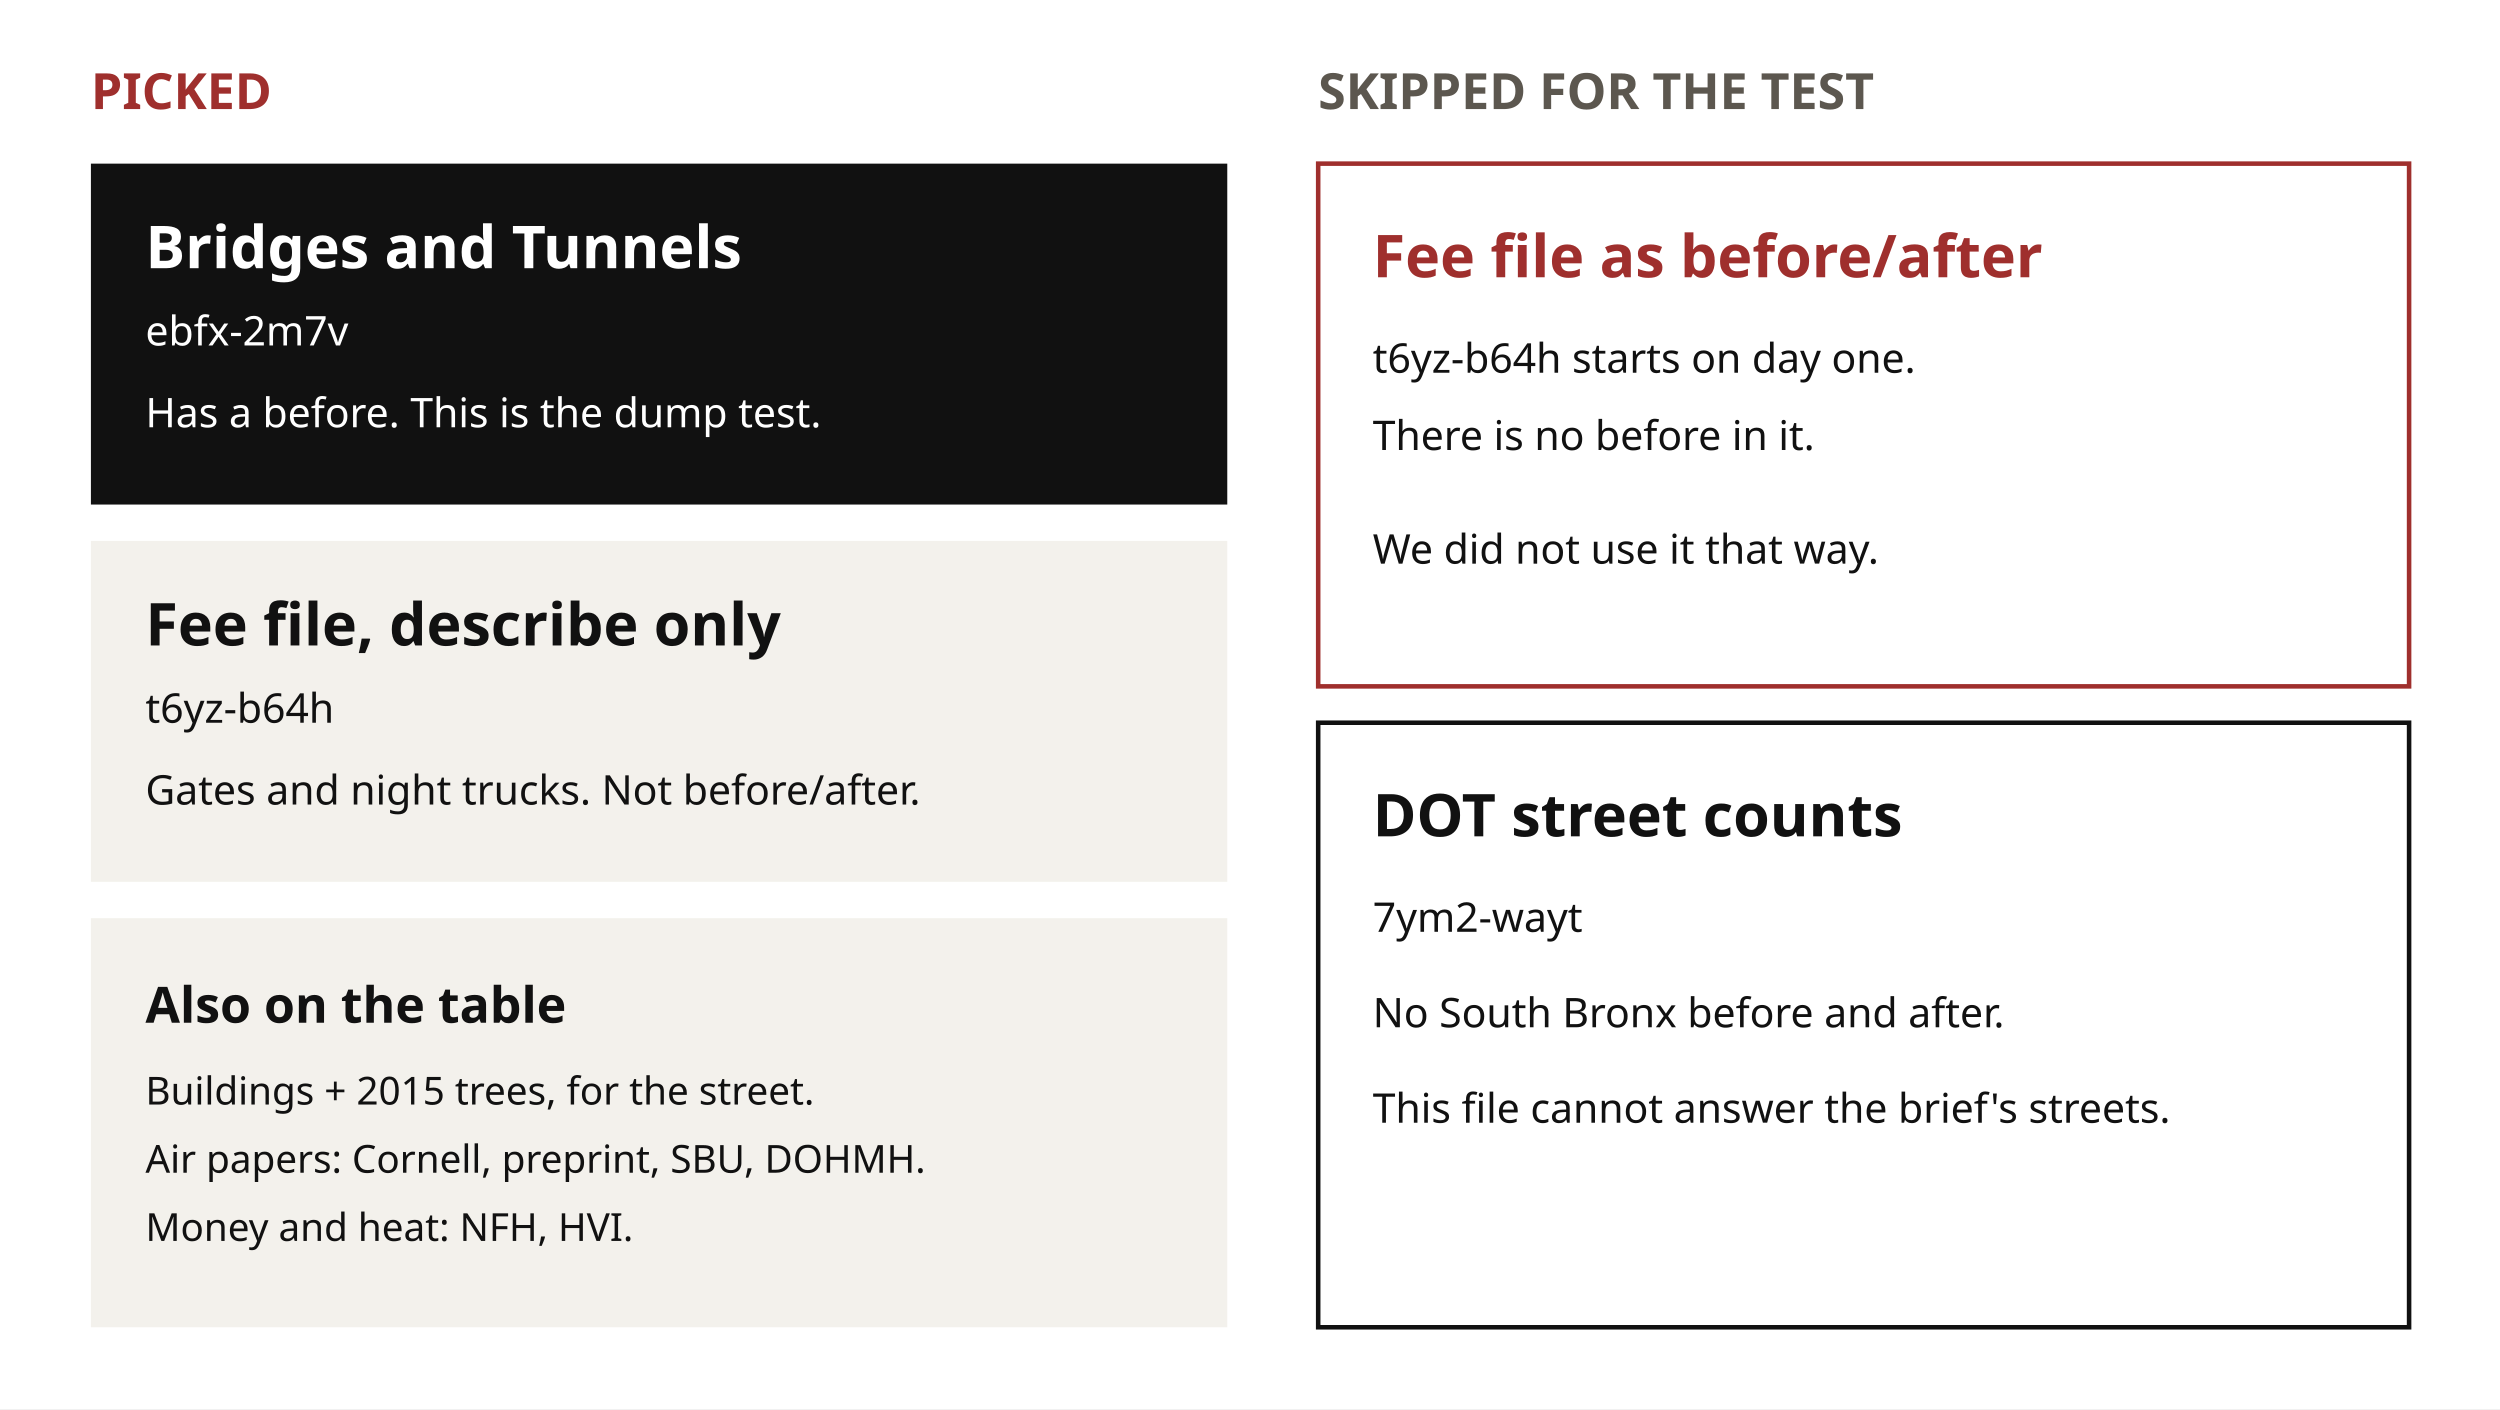
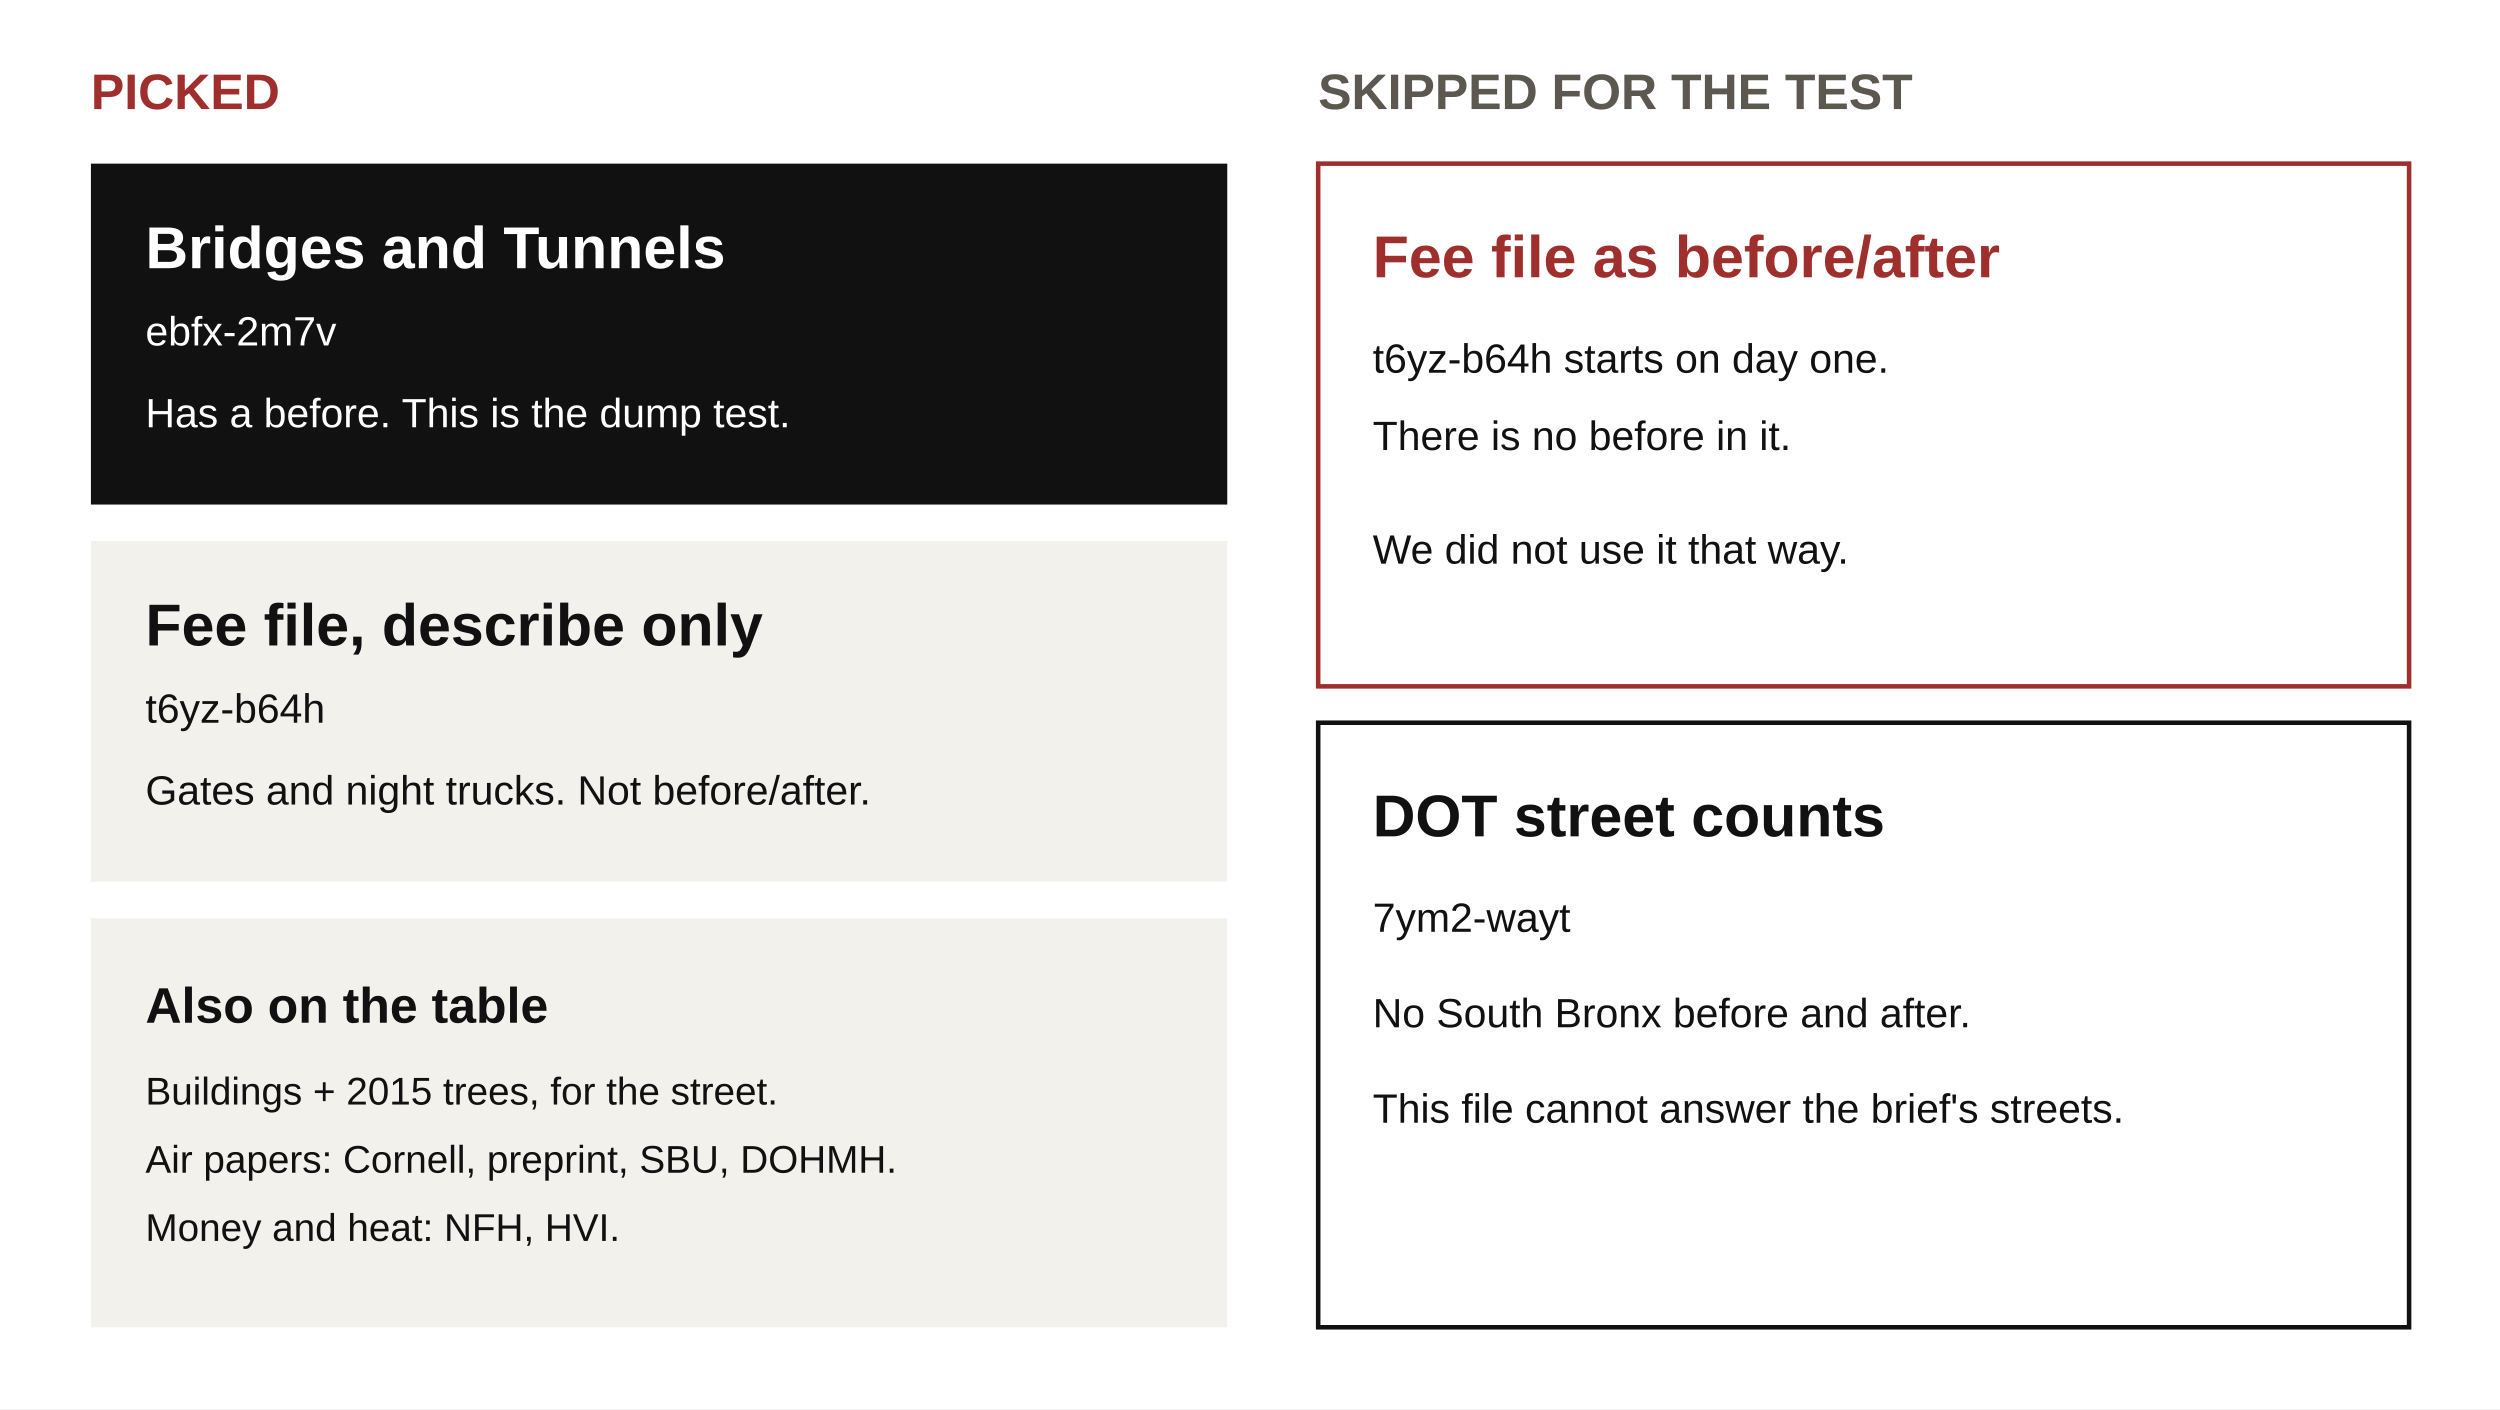
<svg xmlns="http://www.w3.org/2000/svg" style="letter-spacing:normal" width="1100" height="620" viewBox="0 0 1100 620" role="img" aria-labelledby="t d">
  <rect width="1100" height="620" fill="#fff" />
-   <text x="40" y="48" font-family="system-ui, sans-serif" letter-spacing="normal" font-size="22" font-weight="700" fill="#9f2f2d">PICKED</text>
-   <text x="580" y="48" font-family="system-ui, sans-serif" letter-spacing="normal" font-size="22" font-weight="700" fill="#5c574f">SKIPPED FOR THE TEST</text>
+   <text x="40" y="48" font-family="Arial, Helvetica, sans-serif" letter-spacing="normal" font-size="22" font-weight="700" fill="#9f2f2d">PICKED</text>
+   <text x="580" y="48" font-family="Arial, Helvetica, sans-serif" letter-spacing="normal" font-size="22" font-weight="700" fill="#5c574f">SKIPPED FOR THE TEST</text>
  <rect x="40" y="72" width="500" height="150" fill="#111" />
-   <text x="64" y="118" font-family="system-ui, sans-serif" letter-spacing="normal" font-size="26" font-weight="700" fill="#fff">Bridges and Tunnels</text>
-   <text x="64" y="152" font-family="system-ui, sans-serif" letter-spacing="normal" font-size="18" fill="#fff">ebfx-2m7v</text>
-   <text x="64" y="188" font-family="system-ui, sans-serif" letter-spacing="normal" font-size="18" fill="#fff">Has a before. This is the dump test.</text>
+   <text x="64" y="118" font-family="Arial, Helvetica, sans-serif" letter-spacing="normal" font-size="26" font-weight="700" fill="#fff">Bridges and Tunnels</text>
+   <text x="64" y="152" font-family="Arial, Helvetica, sans-serif" letter-spacing="normal" font-size="18" fill="#fff">ebfx-2m7v</text>
+   <text x="64" y="188" font-family="Arial, Helvetica, sans-serif" letter-spacing="normal" font-size="18" fill="#fff">Has a before. This is the dump test.</text>
  <rect x="40" y="238" width="500" height="150" fill="#f3f1ec" />
-   <text x="64" y="284" font-family="system-ui, sans-serif" letter-spacing="normal" font-size="26" font-weight="700" fill="#111">Fee file, describe only</text>
-   <text x="64" y="318" font-family="system-ui, sans-serif" letter-spacing="normal" font-size="18" fill="#111">t6yz-b64h</text>
-   <text x="64" y="354" font-family="system-ui, sans-serif" letter-spacing="normal" font-size="18" fill="#111">Gates and night trucks. Not before/after.</text>
+   <text x="64" y="284" font-family="Arial, Helvetica, sans-serif" letter-spacing="normal" font-size="26" font-weight="700" fill="#111">Fee file, describe only</text>
+   <text x="64" y="318" font-family="Arial, Helvetica, sans-serif" letter-spacing="normal" font-size="18" fill="#111">t6yz-b64h</text>
+   <text x="64" y="354" font-family="Arial, Helvetica, sans-serif" letter-spacing="normal" font-size="18" fill="#111">Gates and night trucks. Not before/after.</text>
  <rect x="40" y="404" width="500" height="180" fill="#f3f1ec" />
-   <text x="64" y="450" font-family="system-ui, sans-serif" letter-spacing="normal" font-size="22" font-weight="700" fill="#111">Also on the table</text>
-   <text x="64" y="486" font-family="system-ui, sans-serif" letter-spacing="normal" font-size="17" fill="#111">Buildings + 2015 trees, for the street.</text>
-   <text x="64" y="516" font-family="system-ui, sans-serif" letter-spacing="normal" font-size="17" fill="#111">Air papers: Cornell, preprint, SBU, DOHMH.</text>
-   <text x="64" y="546" font-family="system-ui, sans-serif" letter-spacing="normal" font-size="17" fill="#111">Money and heat: NFH, HVI.</text>
+   <text x="64" y="450" font-family="Arial, Helvetica, sans-serif" letter-spacing="normal" font-size="22" font-weight="700" fill="#111">Also on the table</text>
+   <text x="64" y="486" font-family="Arial, Helvetica, sans-serif" letter-spacing="normal" font-size="17" fill="#111">Buildings + 2015 trees, for the street.</text>
+   <text x="64" y="516" font-family="Arial, Helvetica, sans-serif" letter-spacing="normal" font-size="17" fill="#111">Air papers: Cornell, preprint, SBU, DOHMH.</text>
+   <text x="64" y="546" font-family="Arial, Helvetica, sans-serif" letter-spacing="normal" font-size="17" fill="#111">Money and heat: NFH, HVI.</text>
  <rect x="580" y="72" width="480" height="230" fill="#fff" stroke="#9f2f2d" stroke-width="2" />
-   <text x="604" y="122" font-family="system-ui, sans-serif" letter-spacing="normal" font-size="26" font-weight="700" fill="#9f2f2d">Fee file as before/after</text>
-   <text x="604" y="164" font-family="system-ui, sans-serif" letter-spacing="normal" font-size="18" fill="#111">t6yz-b64h starts on day one.</text>
-   <text x="604" y="198" font-family="system-ui, sans-serif" letter-spacing="normal" font-size="18" fill="#111">There is no before in it.</text>
-   <text x="604" y="248" font-family="system-ui, sans-serif" letter-spacing="normal" font-size="18" fill="#111">We did not use it that way.</text>
+   <text x="604" y="122" font-family="Arial, Helvetica, sans-serif" letter-spacing="normal" font-size="26" font-weight="700" fill="#9f2f2d">Fee file as before/after</text>
+   <text x="604" y="164" font-family="Arial, Helvetica, sans-serif" letter-spacing="normal" font-size="18" fill="#111">t6yz-b64h starts on day one.</text>
+   <text x="604" y="198" font-family="Arial, Helvetica, sans-serif" letter-spacing="normal" font-size="18" fill="#111">There is no before in it.</text>
+   <text x="604" y="248" font-family="Arial, Helvetica, sans-serif" letter-spacing="normal" font-size="18" fill="#111">We did not use it that way.</text>
  <rect x="580" y="318" width="480" height="266" fill="#fff" stroke="#111" stroke-width="2" />
-   <text x="604" y="368" font-family="system-ui, sans-serif" letter-spacing="normal" font-size="26" font-weight="700" fill="#111">DOT street counts</text>
-   <text x="604" y="410" font-family="system-ui, sans-serif" letter-spacing="normal" font-size="18" fill="#111">7ym2-wayt</text>
-   <text x="604" y="452" font-family="system-ui, sans-serif" letter-spacing="normal" font-size="18" fill="#111">No South Bronx before and after.</text>
-   <text x="604" y="494" font-family="system-ui, sans-serif" letter-spacing="normal" font-size="18" fill="#111">This file cannot answer the brief's streets.</text>
+   <text x="604" y="368" font-family="Arial, Helvetica, sans-serif" letter-spacing="normal" font-size="26" font-weight="700" fill="#111">DOT street counts</text>
+   <text x="604" y="410" font-family="Arial, Helvetica, sans-serif" letter-spacing="normal" font-size="18" fill="#111">7ym2-wayt</text>
+   <text x="604" y="452" font-family="Arial, Helvetica, sans-serif" letter-spacing="normal" font-size="18" fill="#111">No South Bronx before and after.</text>
+   <text x="604" y="494" font-family="Arial, Helvetica, sans-serif" letter-spacing="normal" font-size="18" fill="#111">This file cannot answer the brief's streets.</text>
</svg>
